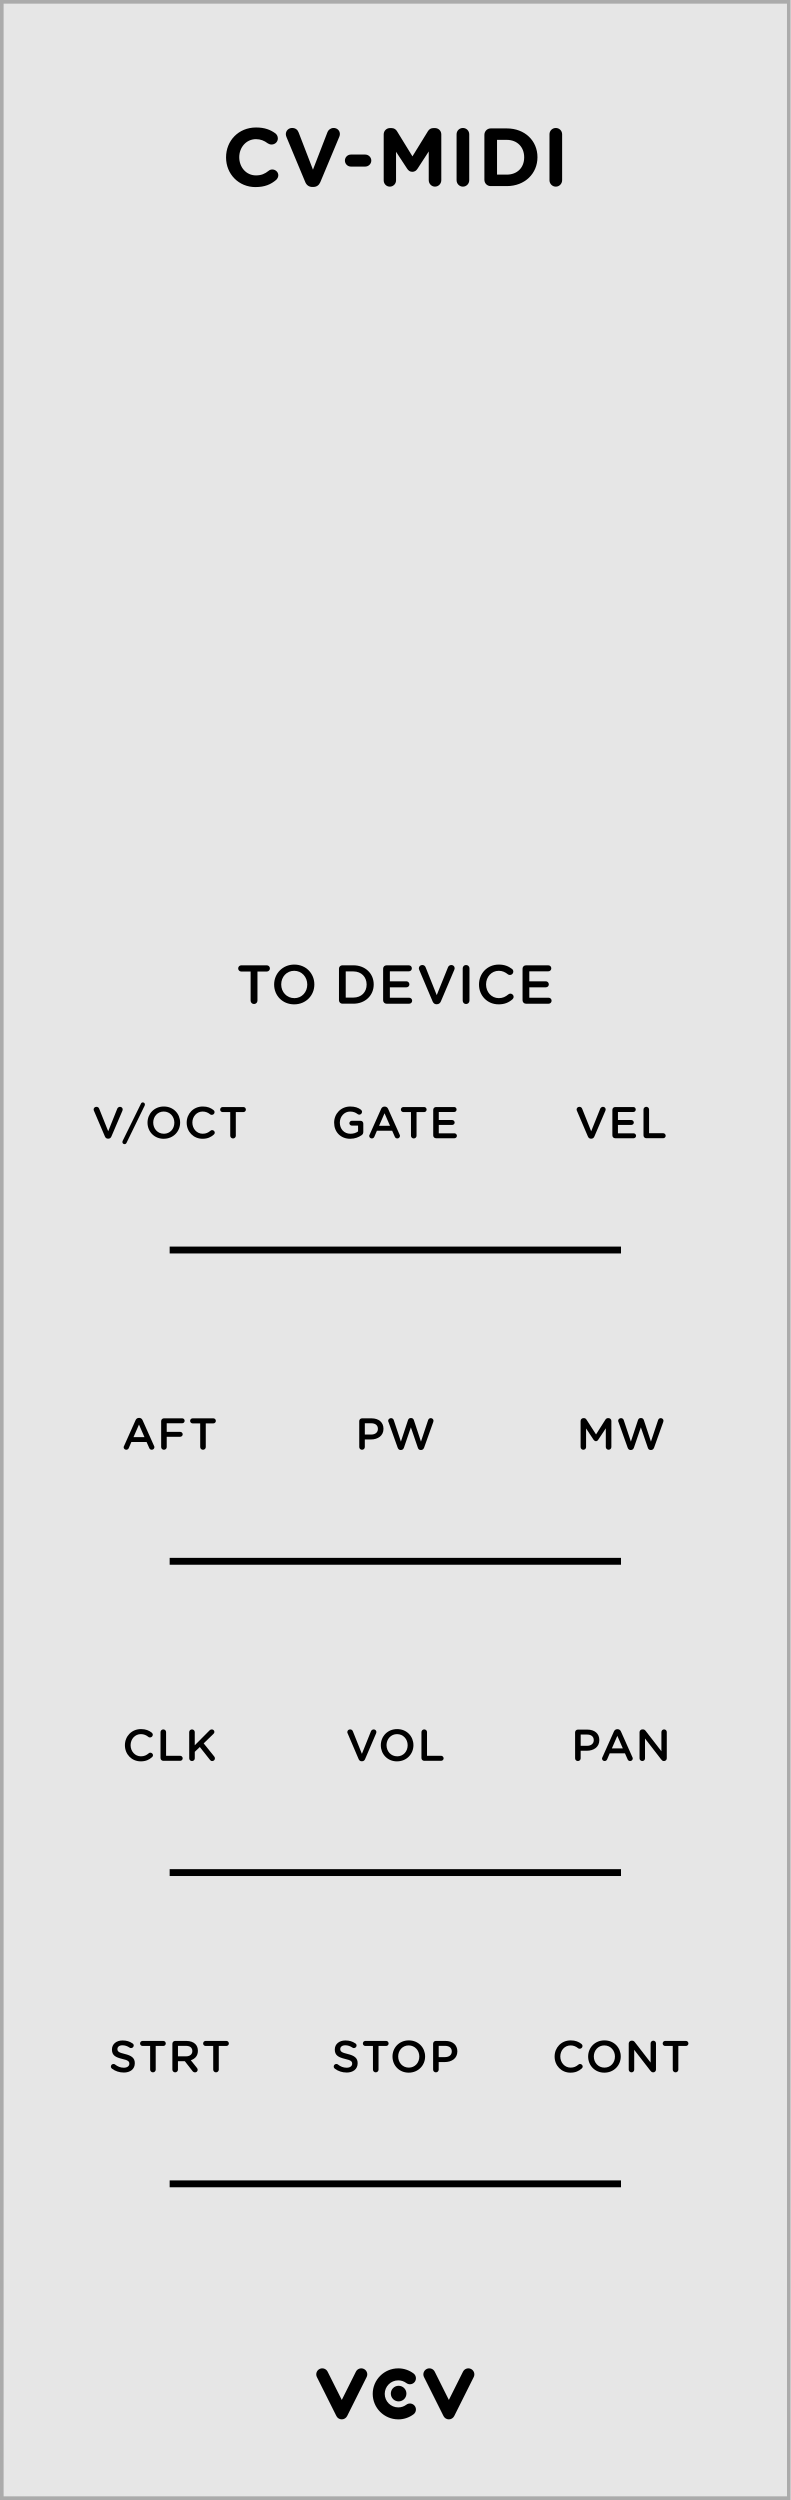
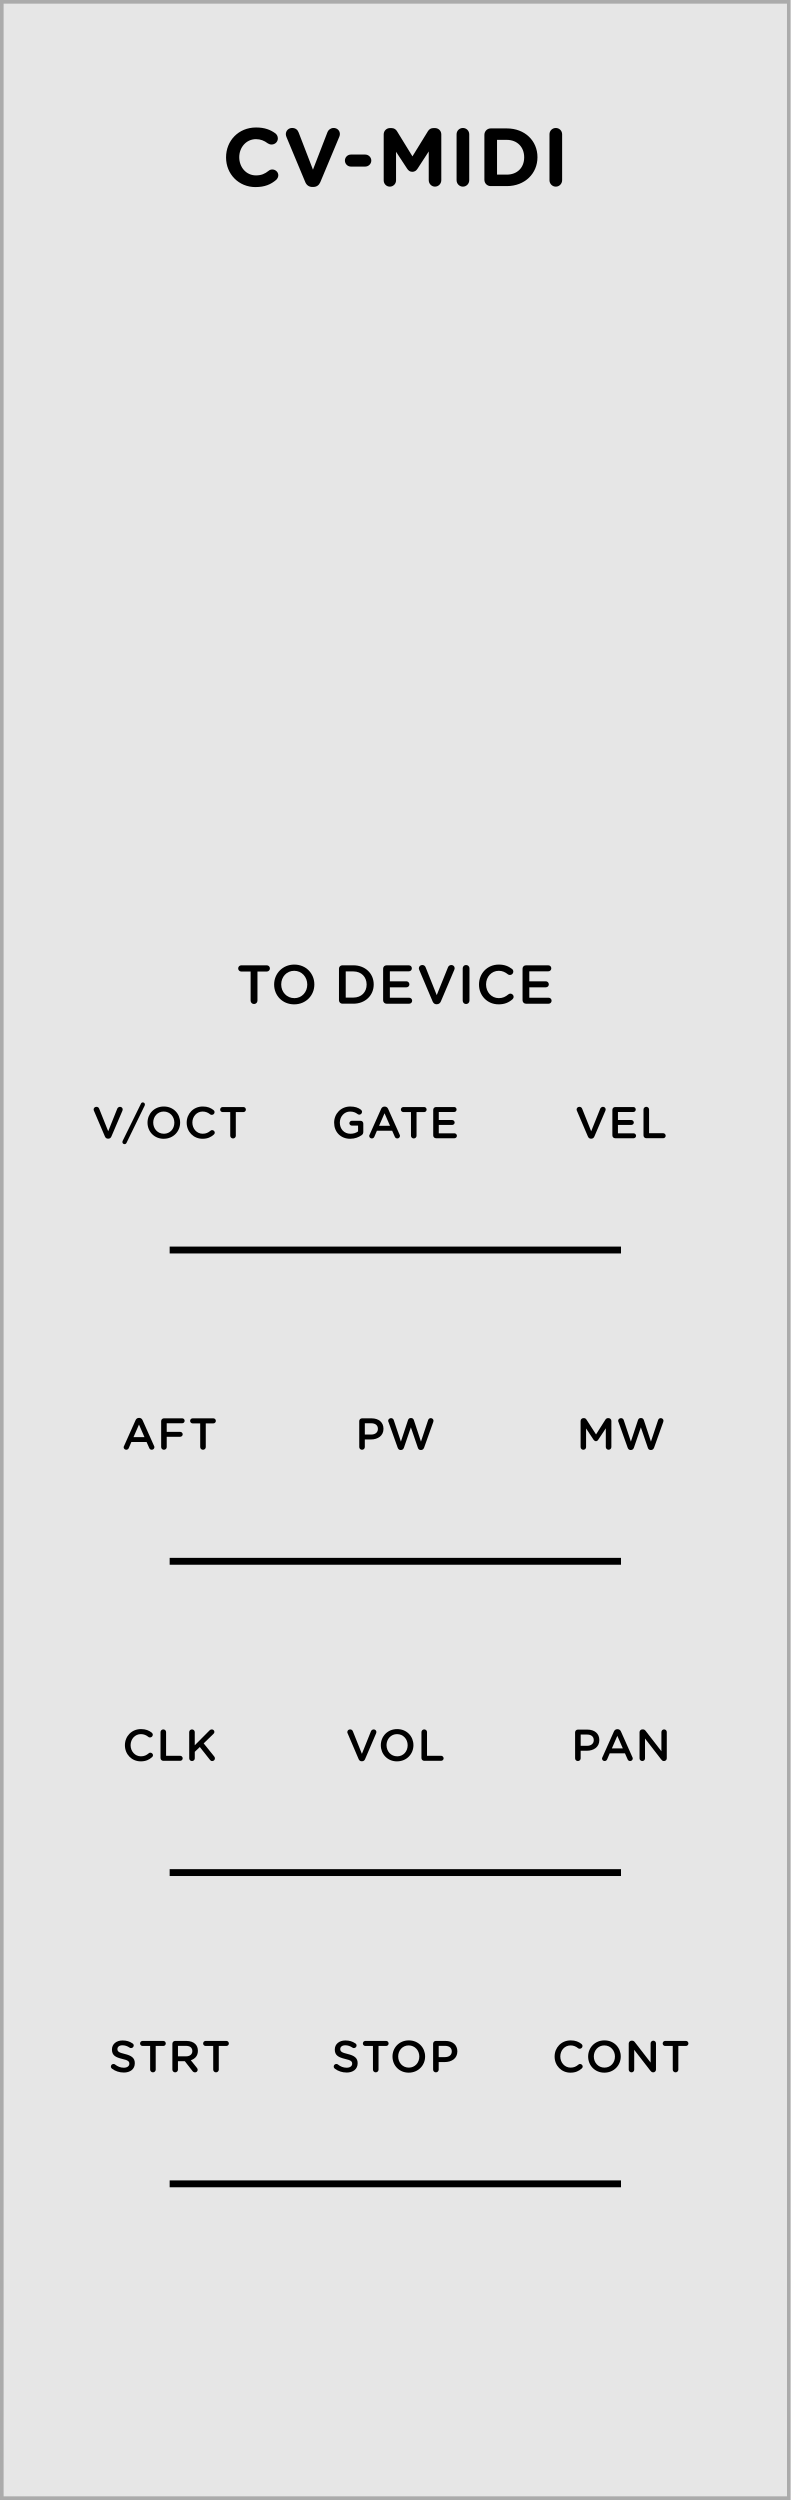
<svg xmlns="http://www.w3.org/2000/svg" width="40.64mm" height="128.501mm" viewBox="0 0 40.64 128.501" version="1.1" id="svg25686">
  <defs id="defs25680" />
  <g id="layer1" transform="translate(-311.4284,-118.4995)">
    <path id="path9515" d="m 311.521,118.593 h 40.454 V 246.906 H 311.521 Z m 0,0" style="fill:#e6e6e6;fill-opacity:1;fill-rule:nonzero;stroke:none;stroke-width:0.353" />
    <path id="path9517" d="M 352.068,118.5 H 311.428 V 247 h 40.64 z m -0.187,128.313 H 311.614 V 118.687 h 40.266 z m 0,0" style="fill:#ababab;fill-opacity:1;fill-rule:nonzero;stroke:none;stroke-width:0.353" />
    <path id="path9539" d="m 320.149,230.75 h 23.199" style="fill:none;stroke:#000000;stroke-width:0.353;stroke-linecap:butt;stroke-linejoin:miter;stroke-miterlimit:10;stroke-opacity:1" />
    <path id="path9541" d="m 320.149,214.751 h 23.199" style="fill:none;stroke:#000000;stroke-width:0.353;stroke-linecap:butt;stroke-linejoin:miter;stroke-miterlimit:10;stroke-opacity:1" />
    <path id="path9543" d="m 320.149,198.751 h 23.199" style="fill:none;stroke:#000000;stroke-width:0.353;stroke-linecap:butt;stroke-linejoin:miter;stroke-miterlimit:10;stroke-opacity:1" />
    <path id="path9545" d="m 320.149,182.751 h 23.199" style="fill:none;stroke:#000000;stroke-width:0.353;stroke-linecap:butt;stroke-linejoin:miter;stroke-miterlimit:10;stroke-opacity:1" />
-     <path id="path12747" d="m 328.996,242.856 c -0.117,0 -0.225,-0.066 -0.276,-0.17 l -1.003,-2.005 c -0.076,-0.153 -0.014,-0.338 0.138,-0.415 0.152,-0.076 0.338,-0.014 0.413,0.139 l 0.728,1.452 0.726,-1.452 c 0.076,-0.153 0.262,-0.215 0.413,-0.139 0.153,0.077 0.215,0.262 0.138,0.415 l -1.002,2.005 c -0.052,0.103 -0.16,0.17 -0.276,0.17" style="fill:#000000;fill-opacity:1;fill-rule:nonzero;stroke:none;stroke-width:0.353" />
-     <path id="path12749" d="m 334.501,242.856 c -0.117,0 -0.223,-0.066 -0.276,-0.17 l -1.003,-2.005 c -0.076,-0.153 -0.014,-0.338 0.139,-0.415 0.152,-0.076 0.338,-0.014 0.413,0.139 l 0.726,1.452 0.726,-1.452 c 0.076,-0.153 0.262,-0.215 0.413,-0.139 0.153,0.077 0.215,0.262 0.139,0.415 l -1.003,2.005 c -0.052,0.103 -0.158,0.17 -0.276,0.17" style="fill:#000000;fill-opacity:1;fill-rule:nonzero;stroke:none;stroke-width:0.353" />
-     <path id="path12751" d="m 331.898,242.856 c -0.723,0 -1.312,-0.587 -1.312,-1.311 0,-0.722 0.588,-1.311 1.312,-1.311 0.287,0 0.558,0.091 0.787,0.262 0.135,0.102 0.163,0.296 0.061,0.433 -0.102,0.135 -0.295,0.163 -0.431,0.061 -0.121,-0.091 -0.265,-0.139 -0.416,-0.139 -0.383,0 -0.695,0.311 -0.695,0.695 0,0.383 0.311,0.695 0.695,0.695 0.152,0 0.295,-0.048 0.416,-0.139 0.136,-0.102 0.329,-0.074 0.431,0.062 0.102,0.135 0.074,0.329 -0.061,0.431 -0.229,0.171 -0.5,0.262 -0.787,0.262" style="fill:#000000;fill-opacity:1;fill-rule:nonzero;stroke:none;stroke-width:0.353" />
-     <path id="path12753" d="m 332.318,241.531 c 0,0.222 -0.179,0.401 -0.401,0.401 -0.22,0 -0.4,-0.179 -0.4,-0.401 0,-0.222 0.179,-0.401 0.4,-0.401 0.222,0 0.401,0.179 0.401,0.401" style="fill:#000000;fill-opacity:1;fill-rule:nonzero;stroke:none;stroke-width:0.353" />
    <path style="fill:#000000;fill-opacity:1;stroke:none;stroke-width:0.353" d="m 324.565,128.115 c 0.474,0 0.788,-0.138 1.058,-0.369 0.055,-0.055 0.11,-0.132 0.11,-0.237 0,-0.165 -0.143,-0.298 -0.309,-0.298 -0.077,0 -0.143,0.028 -0.193,0.072 -0.187,0.149 -0.369,0.232 -0.645,0.232 -0.507,0 -0.86,-0.424 -0.86,-0.932 v -0.005 c 0,-0.507 0.364,-0.926 0.86,-0.926 0.232,0 0.424,0.077 0.606,0.215 0.05,0.028 0.105,0.061 0.193,0.061 0.182,0 0.325,-0.138 0.325,-0.314 0,-0.116 -0.061,-0.209 -0.127,-0.259 -0.248,-0.182 -0.546,-0.303 -0.992,-0.303 -0.909,0 -1.543,0.689 -1.543,1.532 v 0.011 c 0,0.849 0.645,1.521 1.516,1.521 z m 0,0" id="path24693" />
    <path style="fill:#000000;fill-opacity:1;stroke:none;stroke-width:0.353" d="m 327.488,128.109 h 0.044 c 0.176,0 0.298,-0.094 0.364,-0.254 l 0.97,-2.321 c 0.017,-0.039 0.033,-0.094 0.033,-0.143 0,-0.182 -0.143,-0.314 -0.32,-0.314 -0.154,0 -0.27,0.099 -0.314,0.204 l -0.75,1.94 -0.739,-1.918 c -0.05,-0.132 -0.16,-0.226 -0.331,-0.226 -0.182,0 -0.325,0.138 -0.325,0.32 0,0.055 0.017,0.105 0.039,0.16 l 0.959,2.299 c 0.066,0.16 0.193,0.254 0.369,0.254 z m 0,0" id="path24685" />
    <path style="fill:#000000;fill-opacity:1;stroke:none;stroke-width:0.353" d="m 329.466,127.062 h 0.733 c 0.171,0 0.314,-0.138 0.314,-0.309 0,-0.171 -0.143,-0.309 -0.314,-0.309 h -0.733 c -0.171,0 -0.309,0.138 -0.309,0.309 0,0.171 0.138,0.309 0.309,0.309 z m 0,0" id="path24689" />
    <path style="fill:#000000;fill-opacity:1;stroke:none;stroke-width:0.353" d="m 331.151,127.773 c 0,0.176 0.138,0.32 0.314,0.32 0.176,0 0.32,-0.143 0.32,-0.32 v -1.472 l 0.568,0.865 c 0.066,0.105 0.149,0.165 0.27,0.165 0.116,0 0.204,-0.061 0.27,-0.165 l 0.573,-0.882 v 1.477 c 0,0.182 0.143,0.331 0.32,0.331 0.182,0 0.325,-0.149 0.325,-0.331 v -2.354 c 0,-0.182 -0.143,-0.325 -0.325,-0.325 h -0.072 c -0.132,0 -0.226,0.055 -0.292,0.165 l -0.794,1.29 -0.788,-1.284 c -0.055,-0.099 -0.154,-0.171 -0.292,-0.171 h -0.072 c -0.182,0 -0.325,0.143 -0.325,0.325 z m 0,0" id="path24681" />
    <path style="fill:#000000;fill-opacity:1;stroke:none;stroke-width:0.353" d="m 334.897,127.762 c 0,0.182 0.143,0.331 0.325,0.331 0.182,0 0.325,-0.149 0.325,-0.331 v -2.359 c 0,-0.182 -0.143,-0.325 -0.325,-0.325 -0.182,0 -0.325,0.143 -0.325,0.325 z m 0,0" id="path24677" />
    <path style="fill:#000000;fill-opacity:1;stroke:none;stroke-width:0.353" d="m 336.326,127.74 c 0,0.182 0.143,0.325 0.325,0.325 h 0.827 c 0.932,0 1.576,-0.65 1.576,-1.483 v -0.005 c 0,-0.838 -0.645,-1.477 -1.576,-1.477 h -0.827 c -0.182,0 -0.325,0.149 -0.325,0.331 z m 0.65,-0.265 v -1.786 h 0.502 c 0.535,0 0.893,0.369 0.893,0.893 v 0.011 c 0,0.524 -0.358,0.882 -0.893,0.882 z m 0,0" id="path24673" />
    <path style="fill:#000000;fill-opacity:1;stroke:none;stroke-width:0.353" d="m 339.672,127.762 c 0,0.182 0.143,0.331 0.325,0.331 0.182,0 0.325,-0.149 0.325,-0.331 v -2.359 c 0,-0.182 -0.143,-0.325 -0.325,-0.325 -0.182,0 -0.325,0.143 -0.325,0.325 z m 0,0" id="path24669" />
    <path style="fill:#000000;fill-opacity:1;stroke:none;stroke-width:0.353" d="m 324.31,169.931 c 0,0.099 0.077,0.176 0.176,0.176 0.094,0 0.176,-0.077 0.176,-0.176 v -1.494 h 0.48 c 0.088,0 0.16,-0.072 0.16,-0.16 0,-0.088 -0.072,-0.16 -0.16,-0.16 h -1.312 c -0.088,0 -0.16,0.072 -0.16,0.16 0,0.088 0.072,0.16 0.16,0.16 h 0.48 z m 0,0" id="path24665" />
    <path style="fill:#000000;fill-opacity:1;stroke:none;stroke-width:0.353" d="m 326.55,170.124 c 0.606,0 1.036,-0.463 1.036,-1.02 v -0.005 c 0,-0.557 -0.424,-1.02 -1.031,-1.02 -0.606,0 -1.036,0.469 -1.036,1.025 v 0.006 c 0,0.557 0.424,1.014 1.031,1.014 z m 0.005,-0.32 c -0.391,0 -0.672,-0.32 -0.672,-0.7 v -0.005 c 0,-0.386 0.276,-0.7 0.667,-0.7 0.391,0 0.672,0.32 0.672,0.706 v 0.006 c 0,0.38 -0.276,0.695 -0.667,0.695 z m 0,0" id="path24661" />
    <path style="fill:#000000;fill-opacity:1;stroke:none;stroke-width:0.353" d="m 328.852,169.914 c 0,0.099 0.077,0.176 0.176,0.176 h 0.562 c 0.617,0 1.047,-0.43 1.047,-0.987 v -0.005 c 0,-0.557 -0.43,-0.981 -1.047,-0.981 h -0.562 c -0.099,0 -0.176,0.072 -0.176,0.171 z m 0.347,-0.138 v -1.345 h 0.391 c 0.413,0 0.683,0.287 0.683,0.672 v 0.006 c 0,0.386 -0.27,0.667 -0.683,0.667 z m 0,0" id="path24657" />
    <path style="fill:#000000;fill-opacity:1;stroke:none;stroke-width:0.353" d="m 331.297,170.091 h 1.163 c 0.083,0 0.154,-0.066 0.154,-0.154 0,-0.088 -0.072,-0.154 -0.154,-0.154 h -0.992 v -0.535 h 0.849 c 0.088,0 0.154,-0.066 0.154,-0.149 0,-0.088 -0.066,-0.16 -0.154,-0.16 h -0.849 v -0.513 h 0.976 c 0.088,0 0.154,-0.066 0.154,-0.154 0,-0.088 -0.066,-0.154 -0.154,-0.154 h -1.147 c -0.099,0 -0.176,0.072 -0.176,0.171 v 1.626 c 0,0.099 0.077,0.176 0.176,0.176 z m 0,0" id="path24649" />
    <path style="fill:#000000;fill-opacity:1;stroke:none;stroke-width:0.353" d="m 333.865,170.118 h 0.017 c 0.099,0 0.165,-0.055 0.204,-0.138 l 0.695,-1.637 c 0.005,-0.022 0.017,-0.05 0.017,-0.077 0,-0.094 -0.077,-0.165 -0.171,-0.165 -0.083,0 -0.149,0.055 -0.171,0.116 l -0.579,1.433 -0.568,-1.422 c -0.028,-0.077 -0.088,-0.127 -0.176,-0.127 -0.099,0 -0.176,0.077 -0.176,0.171 0,0.028 0.011,0.055 0.022,0.083 l 0.689,1.626 c 0.039,0.083 0.099,0.138 0.198,0.138 z m 0,0" id="path24645" />
    <path style="fill:#000000;fill-opacity:1;stroke:none;stroke-width:0.353" d="m 335.212,169.931 c 0,0.099 0.072,0.176 0.171,0.176 0.099,0 0.176,-0.077 0.176,-0.176 v -1.659 c 0,-0.094 -0.077,-0.171 -0.176,-0.171 -0.099,0 -0.171,0.077 -0.171,0.171 z m 0,0" id="path24641" />
    <path style="fill:#000000;fill-opacity:1;stroke:none;stroke-width:0.353" d="m 337.052,170.124 c 0.32,0 0.535,-0.099 0.722,-0.265 0.028,-0.028 0.055,-0.072 0.055,-0.127 0,-0.083 -0.077,-0.16 -0.165,-0.16 -0.044,0 -0.077,0.017 -0.105,0.039 -0.143,0.121 -0.287,0.193 -0.491,0.193 -0.38,0 -0.656,-0.314 -0.656,-0.7 v -0.005 c 0,-0.386 0.276,-0.7 0.656,-0.7 0.187,0 0.331,0.072 0.469,0.182 0.022,0.017 0.055,0.033 0.105,0.033 0.094,0 0.171,-0.077 0.171,-0.171 0,-0.061 -0.028,-0.11 -0.066,-0.138 -0.171,-0.132 -0.375,-0.226 -0.678,-0.226 -0.601,0 -1.02,0.463 -1.02,1.025 v 0.005 c 0,0.568 0.43,1.014 1.003,1.014 z m 0,0" id="path24637" />
    <path style="fill:#000000;fill-opacity:1;stroke:none;stroke-width:0.353" d="m 338.464,170.091 h 1.163 c 0.083,0 0.154,-0.066 0.154,-0.154 0,-0.088 -0.072,-0.154 -0.154,-0.154 h -0.992 v -0.535 h 0.849 c 0.088,0 0.154,-0.066 0.154,-0.149 0,-0.088 -0.066,-0.16 -0.154,-0.16 h -0.849 v -0.513 h 0.976 c 0.088,0 0.154,-0.066 0.154,-0.154 0,-0.088 -0.066,-0.154 -0.154,-0.154 h -1.147 c -0.099,0 -0.176,0.072 -0.176,0.171 v 1.626 c 0,0.099 0.077,0.176 0.176,0.176 z m 0,0" id="path24633" />
    <path style="fill:#000000;fill-opacity:1;stroke:none;stroke-width:0.353" d="m 317.784,192.885 c 0,0.077 0.061,0.132 0.132,0.132 0.061,0 0.11,-0.033 0.132,-0.088 l 0.132,-0.309 h 0.783 l 0.132,0.298 c 0.022,0.061 0.066,0.099 0.138,0.099 0.072,0 0.132,-0.061 0.132,-0.132 0,-0.022 -0.005,-0.044 -0.017,-0.061 l -0.595,-1.334 c -0.033,-0.066 -0.088,-0.11 -0.171,-0.11 h -0.011 c -0.083,0 -0.138,0.044 -0.171,0.11 l -0.595,1.334 c -0.011,0.022 -0.022,0.044 -0.022,0.061 z m 0.507,-0.518 0.281,-0.645 0.281,0.645 z m 0,0" id="path24625" />
    <path style="fill:#000000;fill-opacity:1;stroke:none;stroke-width:0.353" d="m 319.712,192.88 c 0,0.077 0.066,0.138 0.143,0.138 0.077,0 0.143,-0.061 0.143,-0.138 v -0.529 h 0.689 c 0.072,0 0.132,-0.055 0.132,-0.127 0,-0.072 -0.061,-0.127 -0.132,-0.127 h -0.689 v -0.441 h 0.794 c 0.072,0 0.127,-0.055 0.127,-0.127 0,-0.072 -0.055,-0.127 -0.127,-0.127 h -0.937 c -0.077,0 -0.143,0.061 -0.143,0.143 z m 0,0" id="path24629" />
    <path style="fill:#000000;fill-opacity:1;stroke:none;stroke-width:0.353" d="m 321.719,192.88 c 0,0.077 0.066,0.138 0.143,0.138 0.077,0 0.143,-0.061 0.143,-0.138 v -1.218 h 0.391 c 0.072,0 0.127,-0.061 0.127,-0.127 0,-0.072 -0.055,-0.132 -0.127,-0.132 h -1.069 c -0.072,0 -0.127,0.061 -0.127,0.132 0,0.066 0.055,0.127 0.127,0.127 h 0.391 z m 0,0" id="path24621" />
    <path style="fill:#000000;fill-opacity:1;stroke:none;stroke-width:0.353" d="m 329.894,192.88 c 0,0.077 0.066,0.138 0.143,0.138 0.077,0 0.143,-0.061 0.143,-0.138 v -0.391 h 0.314 c 0.353,0 0.645,-0.187 0.645,-0.546 v -0.005 c 0,-0.325 -0.237,-0.535 -0.612,-0.535 h -0.491 c -0.077,0 -0.143,0.061 -0.143,0.143 z m 0.287,-0.645 v -0.579 h 0.325 c 0.209,0 0.347,0.099 0.347,0.287 v 0.006 c 0,0.171 -0.132,0.287 -0.347,0.287 z m 0,0" id="path24613" />
    <path style="fill:#000000;fill-opacity:1;stroke:none;stroke-width:0.353" d="m 331.87,192.913 c 0.028,0.072 0.077,0.116 0.143,0.116 h 0.028 c 0.072,0 0.121,-0.044 0.149,-0.116 l 0.358,-1.047 0.358,1.047 c 0.022,0.072 0.072,0.116 0.143,0.116 h 0.028 c 0.066,0 0.121,-0.044 0.149,-0.116 l 0.474,-1.328 c 0.005,-0.017 0.011,-0.039 0.011,-0.061 0,-0.072 -0.066,-0.132 -0.138,-0.132 -0.072,0 -0.116,0.044 -0.138,0.099 l -0.369,1.108 -0.364,-1.102 c -0.022,-0.066 -0.072,-0.11 -0.143,-0.11 h -0.017 c -0.072,0 -0.121,0.044 -0.143,0.11 l -0.364,1.102 -0.369,-1.108 c -0.017,-0.055 -0.072,-0.099 -0.138,-0.099 -0.077,0 -0.149,0.061 -0.149,0.138 0,0.017 0.005,0.039 0.017,0.055 z m 0,0" id="path24617" />
    <path style="fill:#000000;fill-opacity:1;stroke:none;stroke-width:0.353" d="m 341.272,192.88 c 0,0.077 0.061,0.138 0.138,0.138 0.083,0 0.143,-0.061 0.143,-0.138 v -0.959 l 0.386,0.584 c 0.033,0.044 0.072,0.072 0.121,0.072 0.05,0 0.088,-0.028 0.116,-0.072 l 0.391,-0.59 v 0.965 c 0,0.072 0.066,0.138 0.143,0.138 0.077,0 0.143,-0.061 0.143,-0.138 v -1.345 c 0,-0.077 -0.066,-0.143 -0.143,-0.143 h -0.033 c -0.055,0 -0.094,0.028 -0.127,0.072 l -0.485,0.766 -0.491,-0.761 c -0.028,-0.044 -0.066,-0.077 -0.127,-0.077 h -0.033 c -0.077,0 -0.143,0.066 -0.143,0.143 z m 0,0" id="path24605" />
    <path style="fill:#000000;fill-opacity:1;stroke:none;stroke-width:0.353" d="m 343.691,192.913 c 0.028,0.072 0.077,0.116 0.143,0.116 h 0.028 c 0.072,0 0.121,-0.044 0.149,-0.116 l 0.358,-1.047 0.358,1.047 c 0.022,0.072 0.072,0.116 0.143,0.116 h 0.028 c 0.066,0 0.121,-0.044 0.149,-0.116 l 0.474,-1.328 c 0.005,-0.017 0.011,-0.039 0.011,-0.061 0,-0.072 -0.066,-0.132 -0.138,-0.132 -0.072,0 -0.116,0.044 -0.138,0.099 l -0.369,1.108 -0.364,-1.102 c -0.022,-0.066 -0.072,-0.11 -0.143,-0.11 h -0.017 c -0.072,0 -0.121,0.044 -0.143,0.11 l -0.364,1.102 -0.369,-1.108 c -0.017,-0.055 -0.072,-0.099 -0.138,-0.099 -0.077,0 -0.149,0.061 -0.149,0.138 0,0.017 0.005,0.039 0.017,0.055 z m 0,0" id="path24609" />
    <path style="fill:#000000;fill-opacity:1;stroke:none;stroke-width:0.353" d="m 316.979,177.028 h 0.017 c 0.077,0 0.132,-0.044 0.16,-0.116 l 0.568,-1.328 c 0.005,-0.017 0.011,-0.039 0.011,-0.061 0,-0.072 -0.061,-0.132 -0.138,-0.132 -0.066,0 -0.116,0.044 -0.138,0.088 l -0.469,1.169 -0.463,-1.158 c -0.022,-0.061 -0.072,-0.099 -0.143,-0.099 -0.083,0 -0.143,0.061 -0.143,0.138 0,0.022 0.005,0.044 0.017,0.066 l 0.562,1.317 c 0.028,0.072 0.083,0.116 0.16,0.116 z m 0,0" id="path24597" />
    <path style="fill:#000000;fill-opacity:1;stroke:none;stroke-width:0.353" d="m 317.72,177.204 c 0,0.061 0.05,0.105 0.11,0.105 0.044,0 0.077,-0.022 0.099,-0.061 l 0.937,-1.924 c 0.005,-0.011 0.011,-0.033 0.011,-0.055 0,-0.055 -0.044,-0.105 -0.105,-0.105 -0.044,0 -0.083,0.022 -0.099,0.066 l -0.943,1.918 c -0.006,0.017 -0.011,0.033 -0.011,0.055 z m 0,0" id="path24601" />
    <path style="fill:#000000;fill-opacity:1;stroke:none;stroke-width:0.353" d="m 319.844,177.033 c 0.496,0 0.843,-0.38 0.843,-0.832 0,-0.452 -0.342,-0.827 -0.838,-0.827 -0.491,0 -0.838,0.375 -0.838,0.827 v 0.006 c 0,0.452 0.342,0.827 0.832,0.827 z m 0.006,-0.259 c -0.32,0 -0.546,-0.259 -0.546,-0.573 0,-0.314 0.226,-0.568 0.54,-0.568 0.32,0 0.546,0.259 0.546,0.568 v 0.006 c 0,0.314 -0.22,0.568 -0.54,0.568 z m 0,0" id="path24593" />
    <path style="fill:#000000;fill-opacity:1;stroke:none;stroke-width:0.353" d="m 321.839,177.033 c 0.259,0 0.43,-0.083 0.579,-0.215 0.028,-0.022 0.05,-0.061 0.05,-0.099 0,-0.072 -0.066,-0.132 -0.138,-0.132 -0.033,0 -0.061,0.011 -0.083,0.033 -0.116,0.099 -0.232,0.154 -0.402,0.154 -0.303,0 -0.529,-0.259 -0.529,-0.573 0,-0.314 0.226,-0.568 0.529,-0.568 0.154,0 0.276,0.055 0.386,0.143 0.017,0.017 0.044,0.028 0.083,0.028 0.077,0 0.143,-0.061 0.143,-0.138 0,-0.05 -0.028,-0.088 -0.055,-0.11 -0.143,-0.11 -0.303,-0.182 -0.551,-0.182 -0.485,0 -0.827,0.375 -0.827,0.827 v 0.005 c 0,0.463 0.347,0.827 0.816,0.827 z m 0,0" id="path24589" />
    <path style="fill:#000000;fill-opacity:1;stroke:none;stroke-width:0.353" d="m 323.263,176.879 c 0,0.077 0.066,0.138 0.143,0.138 0.077,0 0.143,-0.061 0.143,-0.138 v -1.218 h 0.391 c 0.072,0 0.127,-0.061 0.127,-0.127 0,-0.072 -0.055,-0.132 -0.127,-0.132 h -1.069 c -0.072,0 -0.127,0.061 -0.127,0.132 0,0.066 0.055,0.127 0.127,0.127 h 0.391 z m 0,0" id="path24585" />
    <path style="fill:#000000;fill-opacity:1;stroke:none;stroke-width:0.353" d="m 329.435,177.033 c 0.237,0 0.43,-0.083 0.568,-0.176 0.066,-0.039 0.099,-0.099 0.099,-0.176 v -0.43 c 0,-0.077 -0.061,-0.143 -0.143,-0.143 h -0.446 c -0.066,0 -0.127,0.055 -0.127,0.127 0,0.066 0.061,0.121 0.127,0.121 h 0.32 v 0.298 c -0.099,0.077 -0.237,0.121 -0.391,0.121 -0.325,0 -0.546,-0.243 -0.546,-0.573 0,-0.309 0.226,-0.568 0.524,-0.568 0.171,0 0.287,0.05 0.386,0.127 0.028,0.017 0.055,0.033 0.088,0.033 0.077,0 0.143,-0.066 0.143,-0.143 0,-0.055 -0.033,-0.094 -0.061,-0.116 -0.143,-0.105 -0.309,-0.16 -0.546,-0.16 -0.485,0 -0.827,0.38 -0.827,0.827 v 0.005 c 0,0.469 0.325,0.827 0.832,0.827 z m 0,0" id="path24581" />
    <path style="fill:#000000;fill-opacity:1;stroke:none;stroke-width:0.353" d="m 330.406,176.884 c 0,0.077 0.061,0.132 0.132,0.132 0.061,0 0.11,-0.033 0.132,-0.088 l 0.132,-0.309 h 0.783 l 0.132,0.298 c 0.022,0.061 0.066,0.099 0.138,0.099 0.072,0 0.132,-0.061 0.132,-0.132 0,-0.022 -0.005,-0.044 -0.017,-0.061 l -0.595,-1.334 c -0.033,-0.066 -0.088,-0.11 -0.171,-0.11 h -0.011 c -0.083,0 -0.138,0.044 -0.171,0.11 l -0.595,1.334 c -0.011,0.022 -0.022,0.044 -0.022,0.061 z m 0.507,-0.518 0.281,-0.645 0.281,0.645 z m 0,0" id="path24573" />
    <path style="fill:#000000;fill-opacity:1;stroke:none;stroke-width:0.353" d="m 332.553,176.879 c 0,0.077 0.066,0.138 0.143,0.138 0.077,0 0.143,-0.061 0.143,-0.138 v -1.218 h 0.391 c 0.072,0 0.127,-0.061 0.127,-0.127 0,-0.072 -0.055,-0.132 -0.127,-0.132 h -1.069 c -0.072,0 -0.127,0.061 -0.127,0.132 0,0.066 0.055,0.127 0.127,0.127 h 0.391 z m 0,0" id="path24577" />
    <path style="fill:#000000;fill-opacity:1;stroke:none;stroke-width:0.353" d="m 333.839,177.006 h 0.948 c 0.066,0 0.127,-0.055 0.127,-0.127 0,-0.066 -0.061,-0.127 -0.127,-0.127 h -0.805 v -0.43 h 0.689 c 0.066,0 0.127,-0.055 0.127,-0.121 0,-0.072 -0.061,-0.132 -0.127,-0.132 h -0.689 v -0.413 h 0.794 c 0.066,0 0.121,-0.055 0.121,-0.127 0,-0.072 -0.055,-0.127 -0.121,-0.127 h -0.937 c -0.077,0 -0.143,0.061 -0.143,0.143 v 1.317 c 0,0.083 0.066,0.143 0.143,0.143 z m 0,0" id="path24569" />
    <path style="fill:#000000;fill-opacity:1;stroke:none;stroke-width:0.353" d="m 341.804,177.028 h 0.017 c 0.077,0 0.132,-0.044 0.16,-0.116 l 0.568,-1.328 c 0.005,-0.017 0.011,-0.039 0.011,-0.061 0,-0.072 -0.061,-0.132 -0.138,-0.132 -0.066,0 -0.116,0.044 -0.138,0.088 l -0.469,1.169 -0.463,-1.158 c -0.022,-0.061 -0.072,-0.099 -0.143,-0.099 -0.083,0 -0.143,0.061 -0.143,0.138 0,0.022 0.006,0.044 0.017,0.066 l 0.562,1.317 c 0.028,0.072 0.083,0.116 0.16,0.116 z m 0,0" id="path24561" />
    <path style="fill:#000000;fill-opacity:1;stroke:none;stroke-width:0.353" d="m 343.048,177.006 h 0.948 c 0.066,0 0.127,-0.055 0.127,-0.127 0,-0.066 -0.061,-0.127 -0.127,-0.127 h -0.805 v -0.43 h 0.689 c 0.066,0 0.127,-0.055 0.127,-0.121 0,-0.072 -0.061,-0.132 -0.127,-0.132 h -0.689 v -0.413 h 0.794 c 0.066,0 0.121,-0.055 0.121,-0.127 0,-0.072 -0.055,-0.127 -0.121,-0.127 h -0.937 c -0.077,0 -0.143,0.061 -0.143,0.143 v 1.317 c 0,0.083 0.066,0.143 0.143,0.143 z m 0,0" id="path24565" />
    <path style="fill:#000000;fill-opacity:1;stroke:none;stroke-width:0.353" d="m 344.505,176.862 c 0,0.083 0.066,0.143 0.143,0.143 h 0.865 c 0.072,0 0.132,-0.055 0.132,-0.127 0,-0.072 -0.061,-0.132 -0.132,-0.132 h -0.722 v -1.218 c 0,-0.077 -0.066,-0.138 -0.143,-0.138 -0.077,0 -0.143,0.061 -0.143,0.138 z m 0,0" id="path24557" />
    <path style="fill:#000000;fill-opacity:1;stroke:none;stroke-width:0.353" d="m 318.664,209.034 c 0.259,0 0.43,-0.083 0.579,-0.215 0.028,-0.022 0.05,-0.061 0.05,-0.099 0,-0.072 -0.066,-0.132 -0.138,-0.132 -0.033,0 -0.061,0.011 -0.083,0.033 -0.116,0.099 -0.232,0.154 -0.402,0.154 -0.303,0 -0.529,-0.259 -0.529,-0.573 0,-0.314 0.226,-0.568 0.529,-0.568 0.154,0 0.276,0.055 0.386,0.143 0.017,0.017 0.044,0.028 0.083,0.028 0.077,0 0.143,-0.061 0.143,-0.138 0,-0.05 -0.028,-0.088 -0.055,-0.11 -0.143,-0.11 -0.303,-0.182 -0.551,-0.182 -0.485,0 -0.827,0.375 -0.827,0.827 v 0.005 c 0,0.463 0.347,0.827 0.816,0.827 z m 0,0" id="path24371" />
    <path style="fill:#000000;fill-opacity:1;stroke:none;stroke-width:0.353" d="m 319.679,208.863 c 0,0.083 0.066,0.143 0.143,0.143 h 0.865 c 0.072,0 0.132,-0.055 0.132,-0.127 0,-0.072 -0.061,-0.132 -0.132,-0.132 h -0.722 v -1.218 c 0,-0.077 -0.066,-0.138 -0.143,-0.138 -0.077,0 -0.143,0.061 -0.143,0.138 z m 0,0" id="path24367" />
    <path style="fill:#000000;fill-opacity:1;stroke:none;stroke-width:0.353" d="m 321.154,208.88 c 0,0.077 0.066,0.138 0.143,0.138 0.077,0 0.143,-0.061 0.143,-0.138 v -0.336 l 0.259,-0.248 0.518,0.656 c 0.028,0.039 0.061,0.066 0.116,0.066 0.083,0 0.143,-0.061 0.143,-0.138 0,-0.044 -0.017,-0.072 -0.039,-0.099 l -0.54,-0.672 0.496,-0.48 c 0.033,-0.033 0.055,-0.066 0.055,-0.11 0,-0.066 -0.055,-0.127 -0.132,-0.127 -0.05,0 -0.083,0.017 -0.116,0.05 l -0.761,0.766 v -0.678 c 0,-0.077 -0.066,-0.138 -0.143,-0.138 -0.077,0 -0.143,0.061 -0.143,0.138 z m 0,0" id="path24363" />
    <path style="fill:#000000;fill-opacity:1;stroke:none;stroke-width:0.353" d="m 330.019,209.029 h 0.017 c 0.077,0 0.132,-0.044 0.16,-0.116 l 0.568,-1.328 c 0.006,-0.017 0.011,-0.039 0.011,-0.061 0,-0.072 -0.061,-0.132 -0.138,-0.132 -0.066,0 -0.116,0.044 -0.138,0.088 l -0.469,1.169 -0.463,-1.158 c -0.022,-0.061 -0.072,-0.099 -0.143,-0.099 -0.083,0 -0.143,0.061 -0.143,0.138 0,0.022 0.005,0.044 0.017,0.066 l 0.562,1.317 c 0.028,0.072 0.083,0.116 0.16,0.116 z m 0,0" id="path24355" />
    <path style="fill:#000000;fill-opacity:1;stroke:none;stroke-width:0.353" d="m 331.836,209.034 c 0.496,0 0.843,-0.38 0.843,-0.832 0,-0.452 -0.342,-0.827 -0.838,-0.827 -0.491,0 -0.838,0.375 -0.838,0.827 v 0.006 c 0,0.452 0.342,0.827 0.832,0.827 z m 0.006,-0.259 c -0.32,0 -0.546,-0.259 -0.546,-0.573 0,-0.314 0.226,-0.568 0.54,-0.568 0.32,0 0.546,0.259 0.546,0.568 v 0.006 c 0,0.314 -0.22,0.568 -0.54,0.568 z m 0,0" id="path24359" />
    <path style="fill:#000000;fill-opacity:1;stroke:none;stroke-width:0.353" d="m 333.091,208.863 c 0,0.083 0.066,0.143 0.143,0.143 h 0.865 c 0.072,0 0.132,-0.055 0.132,-0.127 0,-0.072 -0.061,-0.132 -0.132,-0.132 h -0.722 v -1.218 c 0,-0.077 -0.066,-0.138 -0.143,-0.138 -0.077,0 -0.143,0.061 -0.143,0.138 z m 0,0" id="path24351" />
    <path style="fill:#000000;fill-opacity:1;stroke:none;stroke-width:0.353" d="m 340.989,208.88 c 0,0.077 0.066,0.138 0.143,0.138 0.077,0 0.143,-0.061 0.143,-0.138 v -0.391 h 0.314 c 0.353,0 0.645,-0.187 0.645,-0.546 v -0.006 c 0,-0.325 -0.237,-0.535 -0.612,-0.535 h -0.491 c -0.077,0 -0.143,0.061 -0.143,0.143 z m 0.287,-0.645 v -0.579 h 0.325 c 0.209,0 0.347,0.099 0.347,0.287 v 0.005 c 0,0.171 -0.132,0.287 -0.347,0.287 z m 0,0" id="path24343" />
    <path style="fill:#000000;fill-opacity:1;stroke:none;stroke-width:0.353" d="m 342.372,208.885 c 0,0.077 0.061,0.132 0.132,0.132 0.061,0 0.11,-0.033 0.132,-0.088 l 0.132,-0.309 h 0.783 l 0.132,0.298 c 0.022,0.061 0.066,0.099 0.138,0.099 0.072,0 0.132,-0.061 0.132,-0.132 0,-0.022 -0.005,-0.044 -0.017,-0.061 l -0.595,-1.334 c -0.033,-0.066 -0.088,-0.11 -0.171,-0.11 h -0.011 c -0.083,0 -0.138,0.044 -0.171,0.11 l -0.595,1.334 c -0.011,0.022 -0.022,0.044 -0.022,0.061 z m 0.507,-0.518 0.281,-0.645 0.281,0.645 z m 0,0" id="path24347" />
    <path style="fill:#000000;fill-opacity:1;stroke:none;stroke-width:0.353" d="m 344.301,208.88 c 0,0.077 0.066,0.138 0.143,0.138 0.077,0 0.138,-0.061 0.138,-0.138 v -1.02 l 0.827,1.069 c 0.039,0.05 0.077,0.088 0.143,0.088 h 0.011 c 0.077,0 0.138,-0.066 0.138,-0.143 v -1.345 c 0,-0.077 -0.061,-0.138 -0.138,-0.138 -0.077,0 -0.138,0.061 -0.138,0.138 v 0.987 l -0.805,-1.042 c -0.039,-0.05 -0.077,-0.083 -0.143,-0.083 h -0.033 c -0.077,0 -0.143,0.066 -0.143,0.143 z m 0,0" id="path24339" />
    <path style="fill:#000000;fill-opacity:1;stroke:none;stroke-width:0.353" d="m 317.784,225.03 c 0.342,0 0.573,-0.176 0.573,-0.48 v -0.006 c 0,-0.265 -0.171,-0.386 -0.513,-0.469 -0.309,-0.072 -0.38,-0.127 -0.38,-0.254 0,-0.11 0.094,-0.193 0.259,-0.193 0.127,0 0.248,0.039 0.369,0.121 0.022,0.017 0.044,0.022 0.072,0.022 0.077,0 0.138,-0.061 0.138,-0.132 0,-0.055 -0.033,-0.094 -0.066,-0.11 -0.143,-0.099 -0.303,-0.149 -0.507,-0.149 -0.32,0 -0.546,0.187 -0.546,0.463 v 0.006 c 0,0.298 0.187,0.397 0.529,0.48 0.303,0.066 0.364,0.132 0.364,0.243 v 0.005 c 0,0.121 -0.11,0.204 -0.281,0.204 -0.176,0 -0.32,-0.061 -0.452,-0.165 -0.017,-0.017 -0.044,-0.028 -0.083,-0.028 -0.072,0 -0.132,0.061 -0.132,0.132 0,0.044 0.022,0.083 0.055,0.11 0.176,0.132 0.386,0.198 0.601,0.198 z m 0,0" id="path24335" />
    <path style="fill:#000000;fill-opacity:1;stroke:none;stroke-width:0.353" d="m 319.146,224.881 c 0,0.077 0.066,0.138 0.143,0.138 0.077,0 0.143,-0.061 0.143,-0.138 v -1.218 h 0.391 c 0.072,0 0.127,-0.061 0.127,-0.127 0,-0.072 -0.055,-0.132 -0.127,-0.132 h -1.069 c -0.072,0 -0.127,0.061 -0.127,0.132 0,0.066 0.055,0.127 0.127,0.127 h 0.391 z m 0,0" id="path24331" />
    <path style="fill:#000000;fill-opacity:1;stroke:none;stroke-width:0.353" d="m 320.289,224.881 c 0,0.077 0.066,0.138 0.143,0.138 0.077,0 0.143,-0.061 0.143,-0.138 v -0.435 h 0.353 l 0.391,0.502 c 0.033,0.044 0.072,0.072 0.138,0.072 0.066,0 0.132,-0.05 0.132,-0.132 0,-0.044 -0.017,-0.072 -0.044,-0.105 l -0.309,-0.386 c 0.215,-0.072 0.364,-0.226 0.364,-0.48 v -0.006 c 0,-0.143 -0.044,-0.259 -0.132,-0.347 -0.099,-0.099 -0.259,-0.16 -0.463,-0.16 h -0.573 c -0.077,0 -0.143,0.061 -0.143,0.143 z m 0.287,-0.684 v -0.54 h 0.408 c 0.209,0 0.331,0.094 0.331,0.27 0,0.165 -0.127,0.27 -0.331,0.27 z m 0,0" id="path24327" />
    <path style="fill:#000000;fill-opacity:1;stroke:none;stroke-width:0.353" d="m 322.388,224.881 c 0,0.077 0.066,0.138 0.143,0.138 0.077,0 0.143,-0.061 0.143,-0.138 v -1.218 h 0.391 c 0.072,0 0.127,-0.061 0.127,-0.127 0,-0.072 -0.055,-0.132 -0.127,-0.132 h -1.069 c -0.072,0 -0.127,0.061 -0.127,0.132 0,0.066 0.055,0.127 0.127,0.127 h 0.391 z m 0,0" id="path24323" />
    <path style="fill:#000000;fill-opacity:1;stroke:none;stroke-width:0.353" d="m 329.238,225.03 c 0.342,0 0.573,-0.176 0.573,-0.48 v -0.006 c 0,-0.265 -0.171,-0.386 -0.513,-0.469 -0.309,-0.072 -0.38,-0.127 -0.38,-0.254 0,-0.11 0.094,-0.193 0.259,-0.193 0.127,0 0.248,0.039 0.369,0.121 0.022,0.017 0.044,0.022 0.072,0.022 0.077,0 0.138,-0.061 0.138,-0.132 0,-0.055 -0.033,-0.094 -0.066,-0.11 -0.143,-0.099 -0.303,-0.149 -0.507,-0.149 -0.32,0 -0.546,0.187 -0.546,0.463 v 0.006 c 0,0.298 0.187,0.397 0.529,0.48 0.303,0.066 0.364,0.132 0.364,0.243 v 0.005 c 0,0.121 -0.11,0.204 -0.281,0.204 -0.176,0 -0.32,-0.061 -0.452,-0.165 -0.017,-0.017 -0.044,-0.028 -0.083,-0.028 -0.072,0 -0.132,0.061 -0.132,0.132 0,0.044 0.022,0.083 0.055,0.11 0.176,0.132 0.386,0.198 0.601,0.198 z m 0,0" id="path24319" />
    <path style="fill:#000000;fill-opacity:1;stroke:none;stroke-width:0.353" d="m 330.599,224.881 c 0,0.077 0.066,0.138 0.143,0.138 0.077,0 0.143,-0.061 0.143,-0.138 v -1.218 h 0.391 c 0.072,0 0.127,-0.061 0.127,-0.127 0,-0.072 -0.055,-0.132 -0.127,-0.132 h -1.069 c -0.072,0 -0.127,0.061 -0.127,0.132 0,0.066 0.055,0.127 0.127,0.127 h 0.391 z m 0,0" id="path24311" />
    <path style="fill:#000000;fill-opacity:1;stroke:none;stroke-width:0.353" d="m 332.436,225.035 c 0.496,0 0.843,-0.38 0.843,-0.832 0,-0.452 -0.342,-0.827 -0.838,-0.827 -0.491,0 -0.838,0.375 -0.838,0.827 v 0.005 c 0,0.452 0.342,0.827 0.832,0.827 z m 0.005,-0.259 c -0.32,0 -0.546,-0.259 -0.546,-0.573 0,-0.314 0.226,-0.568 0.54,-0.568 0.32,0 0.546,0.259 0.546,0.568 v 0.005 c 0,0.314 -0.22,0.568 -0.54,0.568 z m 0,0" id="path24315" />
    <path style="fill:#000000;fill-opacity:1;stroke:none;stroke-width:0.353" d="m 333.691,224.881 c 0,0.077 0.066,0.138 0.143,0.138 0.077,0 0.143,-0.061 0.143,-0.138 v -0.391 h 0.314 c 0.353,0 0.645,-0.187 0.645,-0.546 v -0.005 c 0,-0.325 -0.237,-0.535 -0.612,-0.535 h -0.491 c -0.077,0 -0.143,0.061 -0.143,0.143 z m 0.287,-0.645 v -0.579 h 0.325 c 0.209,0 0.347,0.099 0.347,0.287 v 0.005 c 0,0.171 -0.132,0.287 -0.347,0.287 z m 0,0" id="path24307" />
    <path style="fill:#000000;fill-opacity:1;stroke:none;stroke-width:0.353" d="m 340.751,225.035 c 0.259,0 0.43,-0.083 0.579,-0.215 0.028,-0.022 0.05,-0.061 0.05,-0.099 0,-0.072 -0.066,-0.132 -0.138,-0.132 -0.033,0 -0.061,0.011 -0.083,0.033 -0.116,0.099 -0.232,0.154 -0.402,0.154 -0.303,0 -0.529,-0.259 -0.529,-0.573 0,-0.314 0.226,-0.568 0.529,-0.568 0.154,0 0.276,0.055 0.386,0.143 0.017,0.017 0.044,0.028 0.083,0.028 0.077,0 0.143,-0.061 0.143,-0.138 0,-0.05 -0.028,-0.088 -0.055,-0.11 -0.143,-0.11 -0.303,-0.182 -0.551,-0.182 -0.485,0 -0.827,0.375 -0.827,0.827 v 0.006 c 0,0.463 0.347,0.827 0.816,0.827 z m 0,0" id="path24299" />
    <path style="fill:#000000;fill-opacity:1;stroke:none;stroke-width:0.353" d="m 342.492,225.035 c 0.496,0 0.843,-0.38 0.843,-0.832 0,-0.452 -0.342,-0.827 -0.838,-0.827 -0.491,0 -0.838,0.375 -0.838,0.827 v 0.005 c 0,0.452 0.342,0.827 0.832,0.827 z m 0.005,-0.259 c -0.32,0 -0.546,-0.259 -0.546,-0.573 0,-0.314 0.226,-0.568 0.54,-0.568 0.32,0 0.546,0.259 0.546,0.568 v 0.005 c 0,0.314 -0.22,0.568 -0.54,0.568 z m 0,0" id="path24303" />
    <path style="fill:#000000;fill-opacity:1;stroke:none;stroke-width:0.353" d="m 343.746,224.881 c 0,0.077 0.066,0.138 0.143,0.138 0.077,0 0.138,-0.061 0.138,-0.138 v -1.02 l 0.827,1.069 c 0.039,0.05 0.077,0.088 0.143,0.088 h 0.011 c 0.077,0 0.138,-0.066 0.138,-0.143 v -1.345 c 0,-0.077 -0.061,-0.138 -0.138,-0.138 -0.077,0 -0.138,0.061 -0.138,0.138 v 0.987 l -0.805,-1.042 c -0.039,-0.05 -0.077,-0.083 -0.143,-0.083 h -0.033 c -0.077,0 -0.143,0.066 -0.143,0.143 z m 0,0" id="path24295" />
    <path style="fill:#000000;fill-opacity:1;stroke:none;stroke-width:0.353" d="m 346.009,224.881 c 0,0.077 0.066,0.138 0.143,0.138 0.077,0 0.143,-0.061 0.143,-0.138 v -1.218 h 0.391 c 0.072,0 0.127,-0.061 0.127,-0.127 0,-0.072 -0.055,-0.132 -0.127,-0.132 h -1.069 c -0.072,0 -0.127,0.061 -0.127,0.132 0,0.066 0.055,0.127 0.127,0.127 h 0.391 z m 0,0" id="path24291" />
  </g>
</svg>
